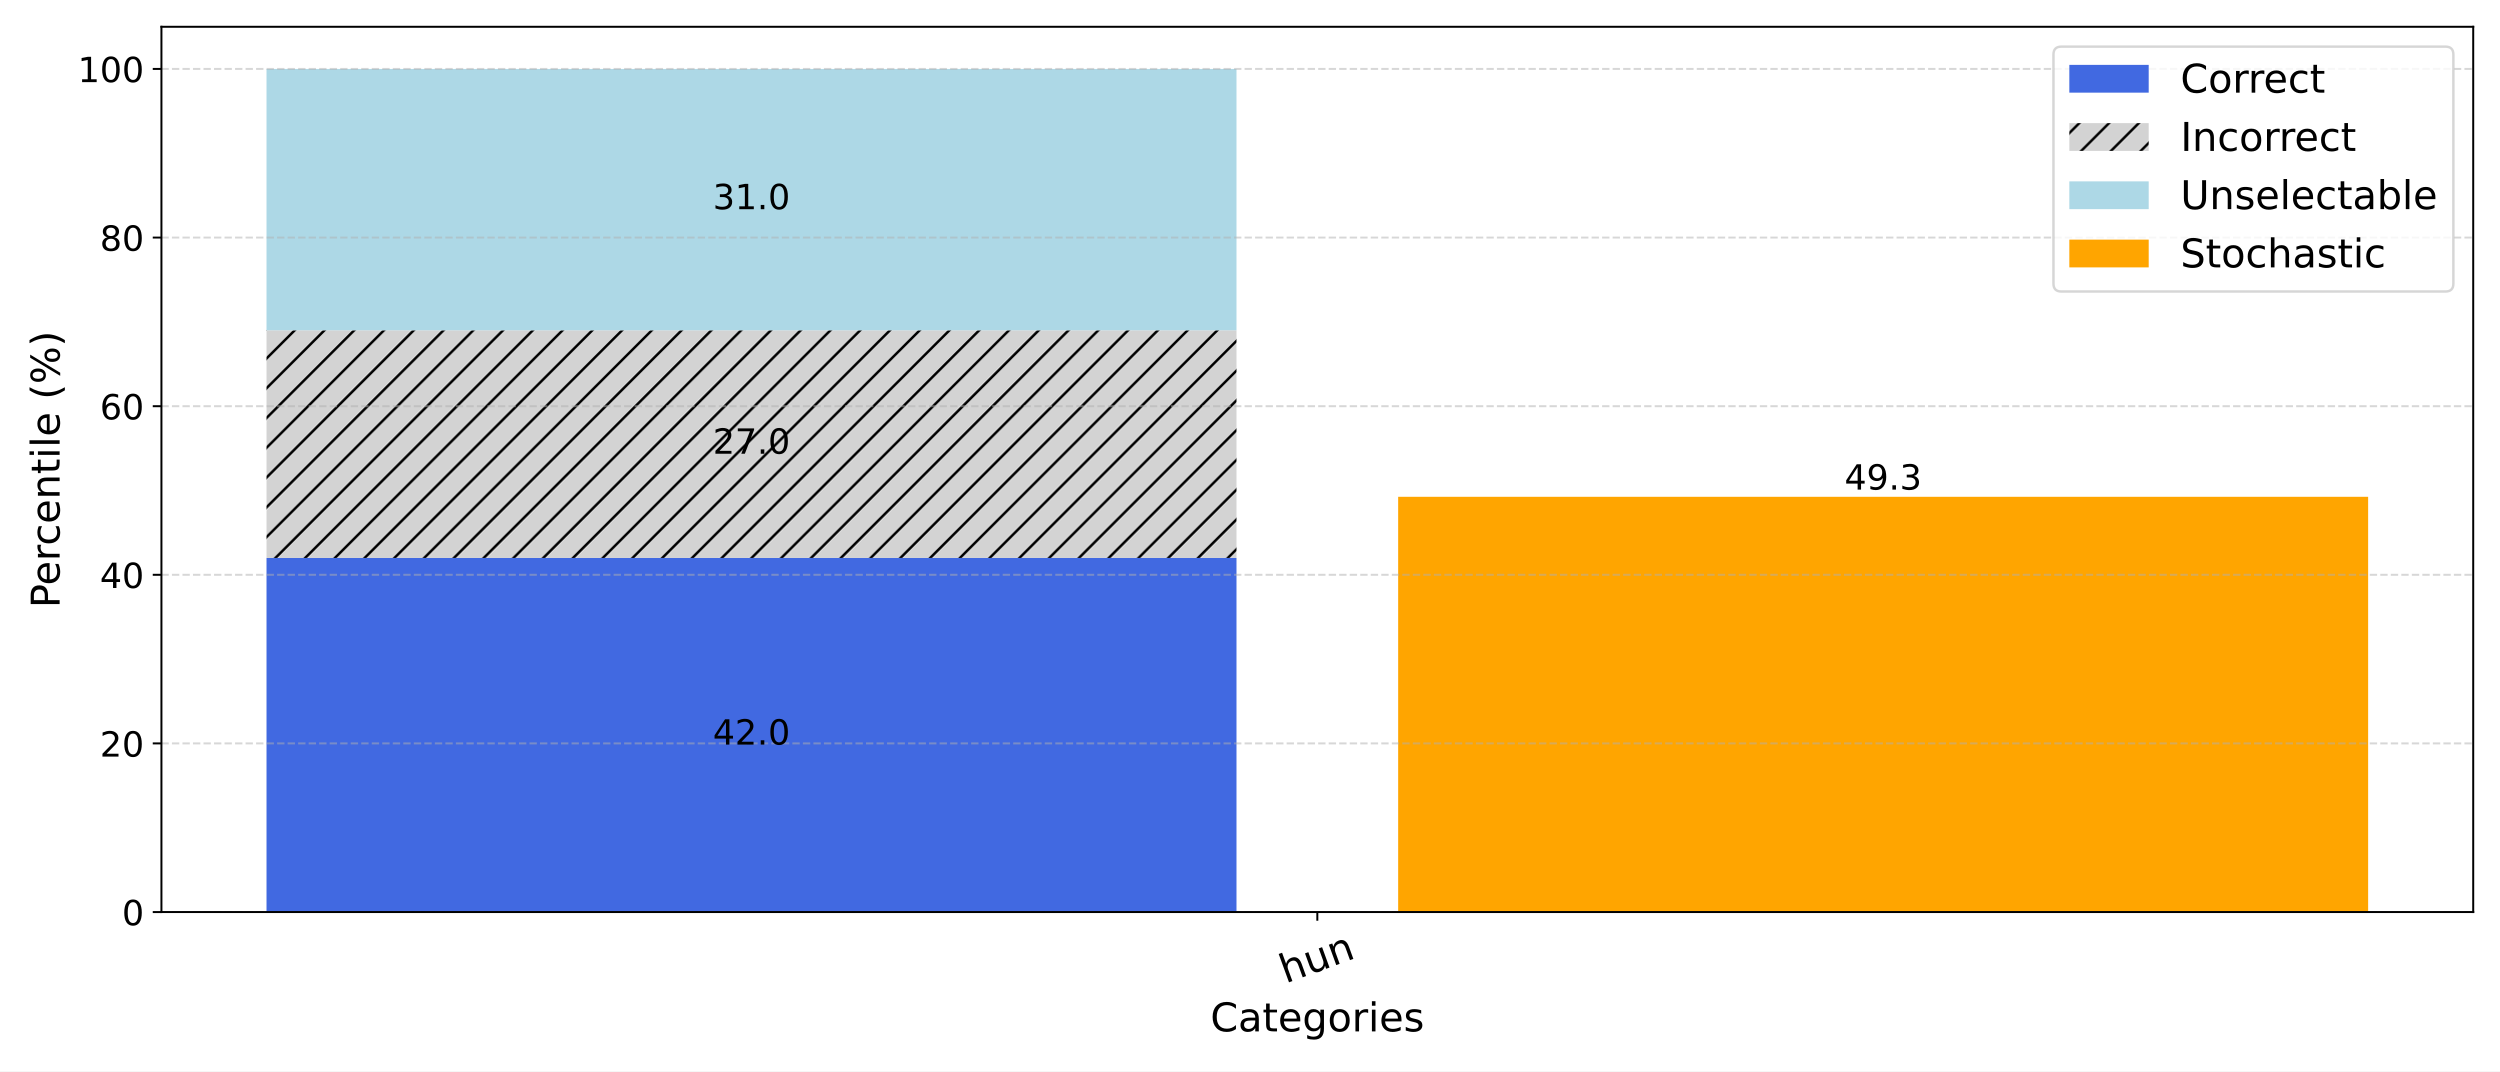
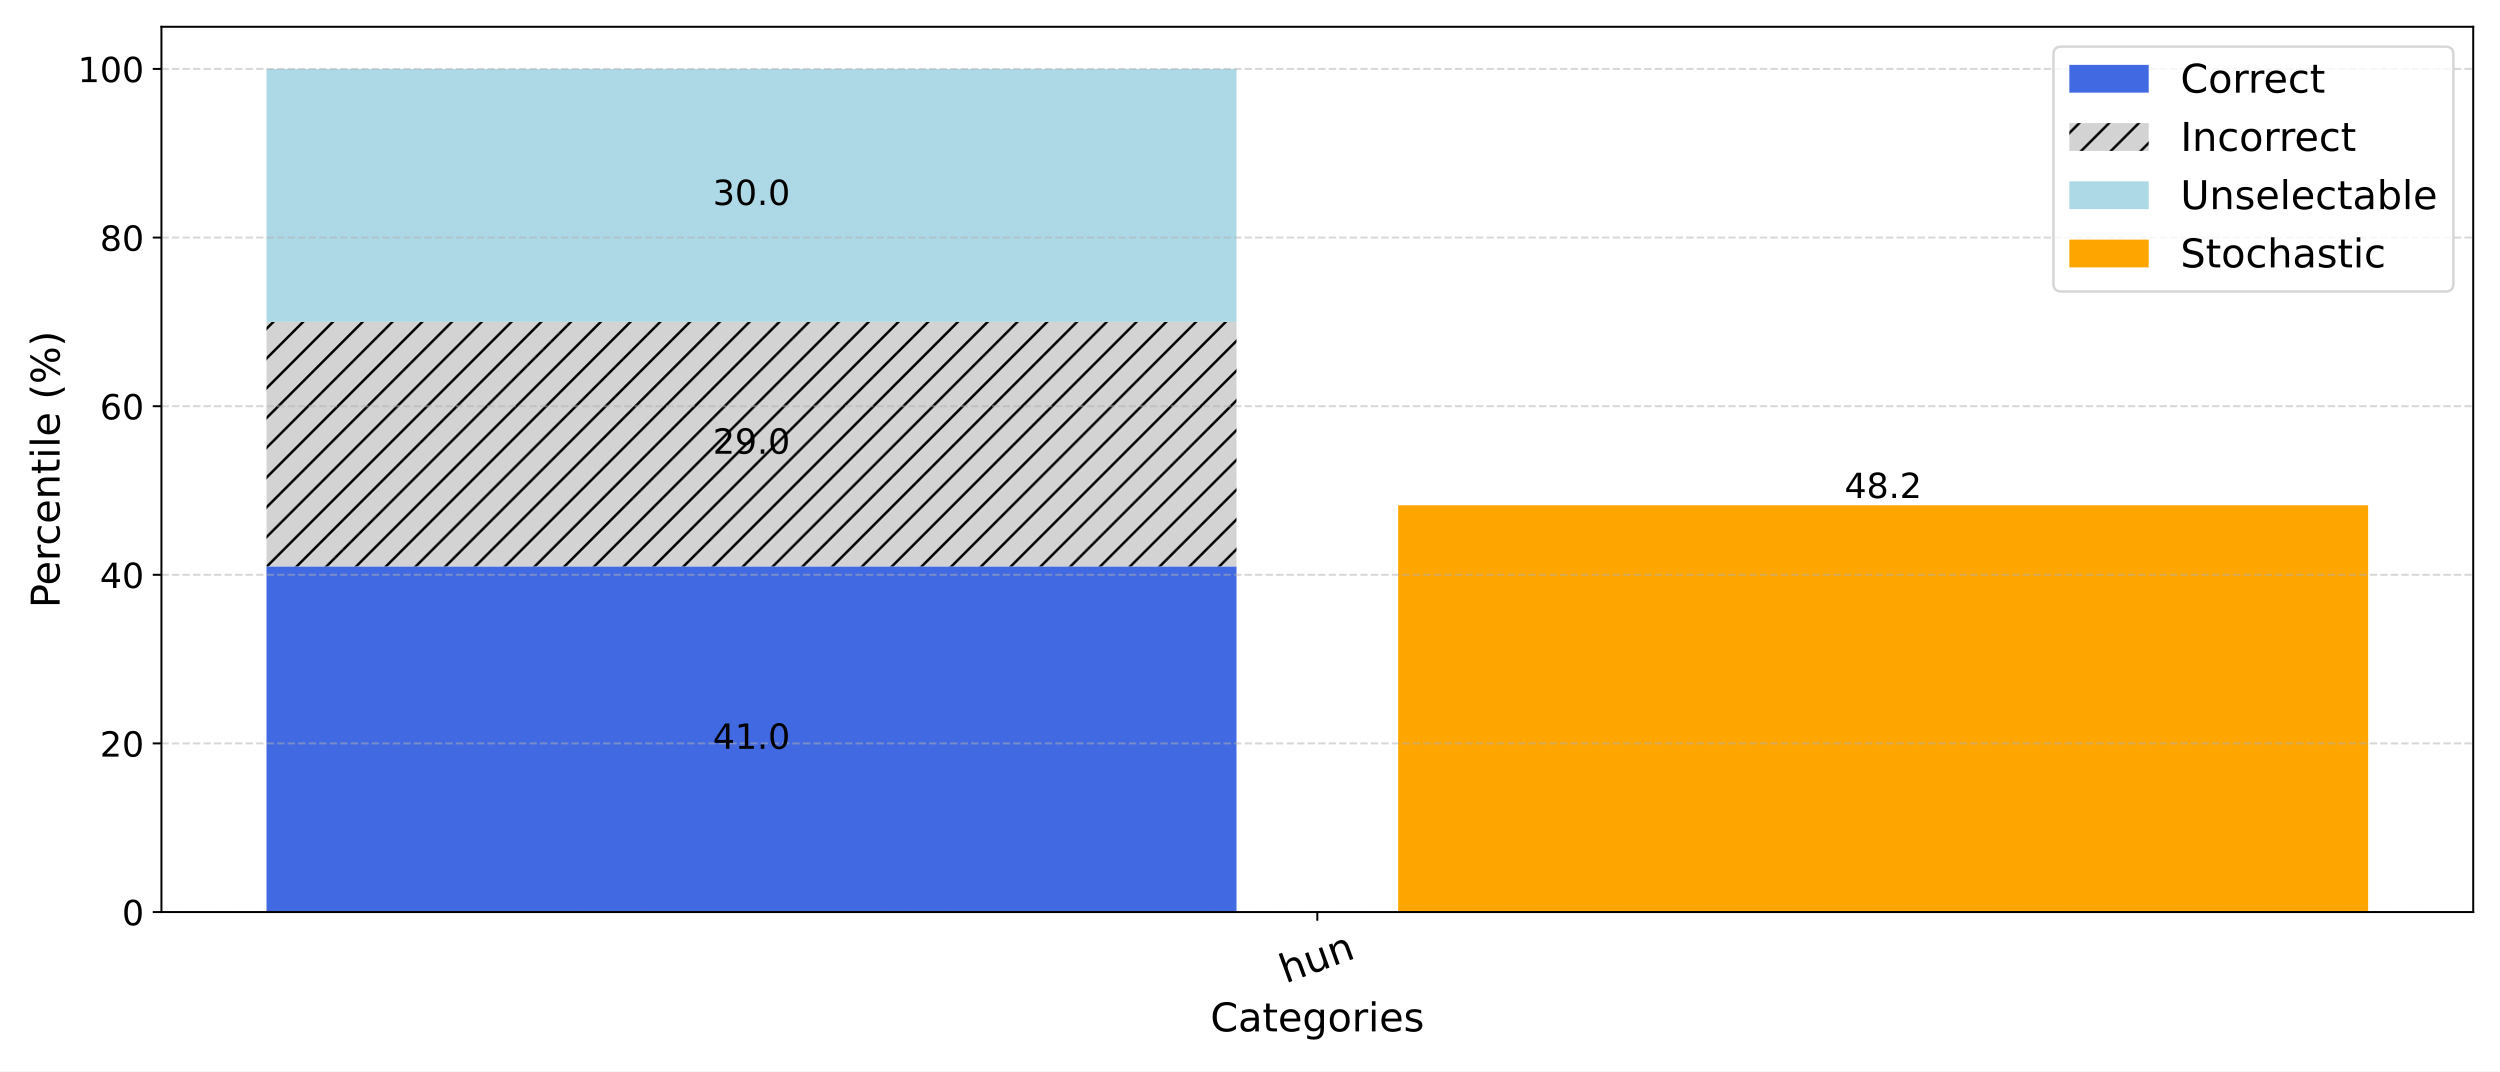
<svg xmlns="http://www.w3.org/2000/svg" xmlns:xlink="http://www.w3.org/1999/xlink" width="1008pt" height="432pt" viewBox="0 0 1008 432" version="1.1">
  <defs>
    <style type="text/css">*{stroke-linejoin: round; stroke-linecap: butt}</style>
  </defs>
  <g id="figure_1">
    <g id="patch_1">
      <path d="M 0 432  L 1008 432  L 1008 0  L 0 0  z " style="fill: #ffffff" />
    </g>
    <g id="axes_1">
      <g id="patch_2">
        <path d="M 65.09 367.736  L 997.2 367.736  L 997.2 10.8  L 65.09 10.8  z " style="fill: #ffffff" />
      </g>
      <g id="patch_3">
-         <path d="M 107.459 367.736  L 498.554 367.736  L 498.554 224.962  L 107.459 224.962  z " clip-path="url(#p3792d2a7f9)" style="fill: #4169e1" />
+         <path d="M 107.459 367.736  L 498.554 367.736  L 498.554 228.361  L 107.459 228.361  z " clip-path="url(#p017a8ebfb6)" style="fill: #4169e1" />
      </g>
      <g id="patch_4">
-         <path d="M 107.459 224.962  L 498.554 224.962  L 498.554 133.178  L 107.459 133.178  z " clip-path="url(#p3792d2a7f9)" style="fill: url(#hc5926cd825)" />
+         <path d="M 107.459 228.361  L 498.554 228.361  L 498.554 129.779  L 107.459 129.779  z " clip-path="url(#p017a8ebfb6)" style="fill: url(#h6e629b644c)" />
      </g>
      <g id="patch_5">
-         <path d="M 107.459 133.178  L 498.554 133.178  L 498.554 27.797  L 107.459 27.797  z " clip-path="url(#p3792d2a7f9)" style="fill: #add8e6" />
+         <path d="M 107.459 129.779  L 498.554 129.779  L 498.554 27.797  L 107.459 27.797  z " clip-path="url(#p017a8ebfb6)" style="fill: #add8e6" />
      </g>
      <g id="patch_6">
-         <path d="M 563.736 367.736  L 954.831 367.736  L 954.831 200.316  L 563.736 200.316  z " clip-path="url(#p3792d2a7f9)" style="fill: #ffa500" />
+         <path d="M 563.736 367.736  L 954.831 367.736  L 954.831 203.715  L 563.736 203.715  z " clip-path="url(#p017a8ebfb6)" style="fill: #ffa500" />
      </g>
      <g id="matplotlib.axis_1">
        <g id="xtick_1">
          <g id="line2d_1">
            <defs>
-               <path id="m1e1aa46ffc" d="M 0 0  L 0 3.5  " style="stroke: #000000; stroke-width: 0.8" />
+               <path id="m02eeec6ecb" d="M 0 0  L 0 3.5  " style="stroke: #000000; stroke-width: 0.8" />
            </defs>
            <g>
-               <use xlink:href="#m1e1aa46ffc" x="531.145" y="367.736" style="stroke: #000000; stroke-width: 0.8" />
+               <use xlink:href="#m02eeec6ecb" x="531.145" y="367.736" style="stroke: #000000; stroke-width: 0.8" />
            </g>
          </g>
          <g id="text_1">
            <text style="font-size: 16px; font-family: 'DejaVu Sans', 'Bitstream Vera Sans', 'Computer Modern Sans Serif', 'Lucida Grande', 'Verdana', 'Geneva', 'Lucid', 'Arial', 'Helvetica', 'Avant Garde', sans-serif" transform="translate(518.3623 396.5646) rotate(-20)">hun</text>
          </g>
        </g>
        <g id="text_2">
          <text style="font-size: 16px; font-family: 'DejaVu Sans', 'Bitstream Vera Sans', 'Computer Modern Sans Serif', 'Lucida Grande', 'Verdana', 'Geneva', 'Lucid', 'Arial', 'Helvetica', 'Avant Garde', sans-serif; text-anchor: middle" x="531.145" y="415.849" transform="rotate(-0 531.145 415.8489)">Categories</text>
        </g>
      </g>
      <g id="matplotlib.axis_2">
        <g id="ytick_1">
          <g id="line2d_2">
-             <path d="M 65.09 367.736  L 997.2 367.736  " clip-path="url(#p3792d2a7f9)" style="fill: none; stroke-dasharray: 2.96,1.28; stroke-dashoffset: 0; stroke: #b0b0b0; stroke-opacity: 0.5; stroke-width: 0.8" />
+             <path d="M 65.09 367.736  L 997.2 367.736  " clip-path="url(#p017a8ebfb6)" style="fill: none; stroke-dasharray: 2.96,1.28; stroke-dashoffset: 0; stroke: #b0b0b0; stroke-opacity: 0.5; stroke-width: 0.8" />
          </g>
          <g id="line2d_3">
            <defs>
-               <path id="m227be9066b" d="M 0 0  L -3.5 0  " style="stroke: #000000; stroke-width: 0.8" />
+               <path id="md320dad956" d="M 0 0  L -3.5 0  " style="stroke: #000000; stroke-width: 0.8" />
            </defs>
            <g>
-               <use xlink:href="#m227be9066b" x="65.09" y="367.736" style="stroke: #000000; stroke-width: 0.8" />
+               <use xlink:href="#md320dad956" x="65.09" y="367.736" style="stroke: #000000; stroke-width: 0.8" />
            </g>
          </g>
          <g id="text_3">
            <text style="font-size: 14px; font-family: 'DejaVu Sans', 'Bitstream Vera Sans', 'Computer Modern Sans Serif', 'Lucida Grande', 'Verdana', 'Geneva', 'Lucid', 'Arial', 'Helvetica', 'Avant Garde', sans-serif; text-anchor: end" x="58.09" y="373.055" transform="rotate(-0 58.09 373.0549)">0</text>
          </g>
        </g>
        <g id="ytick_2">
          <g id="line2d_4">
-             <path d="M 65.09 299.748  L 997.2 299.748  " clip-path="url(#p3792d2a7f9)" style="fill: none; stroke-dasharray: 2.96,1.28; stroke-dashoffset: 0; stroke: #b0b0b0; stroke-opacity: 0.5; stroke-width: 0.8" />
+             <path d="M 65.09 299.748  L 997.2 299.748  " clip-path="url(#p017a8ebfb6)" style="fill: none; stroke-dasharray: 2.96,1.28; stroke-dashoffset: 0; stroke: #b0b0b0; stroke-opacity: 0.5; stroke-width: 0.8" />
          </g>
          <g id="line2d_5">
            <g>
-               <use xlink:href="#m227be9066b" x="65.09" y="299.748" style="stroke: #000000; stroke-width: 0.8" />
+               <use xlink:href="#md320dad956" x="65.09" y="299.748" style="stroke: #000000; stroke-width: 0.8" />
            </g>
          </g>
          <g id="text_4">
            <text style="font-size: 14px; font-family: 'DejaVu Sans', 'Bitstream Vera Sans', 'Computer Modern Sans Serif', 'Lucida Grande', 'Verdana', 'Geneva', 'Lucid', 'Arial', 'Helvetica', 'Avant Garde', sans-serif; text-anchor: end" x="58.09" y="305.067" transform="rotate(-0 58.09 305.0671)">20</text>
          </g>
        </g>
        <g id="ytick_3">
          <g id="line2d_6">
-             <path d="M 65.09 231.76  L 997.2 231.76  " clip-path="url(#p3792d2a7f9)" style="fill: none; stroke-dasharray: 2.96,1.28; stroke-dashoffset: 0; stroke: #b0b0b0; stroke-opacity: 0.5; stroke-width: 0.8" />
+             <path d="M 65.09 231.76  L 997.2 231.76  " clip-path="url(#p017a8ebfb6)" style="fill: none; stroke-dasharray: 2.96,1.28; stroke-dashoffset: 0; stroke: #b0b0b0; stroke-opacity: 0.5; stroke-width: 0.8" />
          </g>
          <g id="line2d_7">
            <g>
-               <use xlink:href="#m227be9066b" x="65.09" y="231.76" style="stroke: #000000; stroke-width: 0.8" />
+               <use xlink:href="#md320dad956" x="65.09" y="231.76" style="stroke: #000000; stroke-width: 0.8" />
            </g>
          </g>
          <g id="text_5">
            <text style="font-size: 14px; font-family: 'DejaVu Sans', 'Bitstream Vera Sans', 'Computer Modern Sans Serif', 'Lucida Grande', 'Verdana', 'Geneva', 'Lucid', 'Arial', 'Helvetica', 'Avant Garde', sans-serif; text-anchor: end" x="58.09" y="237.079" transform="rotate(-0 58.09 237.0793)">40</text>
          </g>
        </g>
        <g id="ytick_4">
          <g id="line2d_8">
-             <path d="M 65.09 163.773  L 997.2 163.773  " clip-path="url(#p3792d2a7f9)" style="fill: none; stroke-dasharray: 2.96,1.28; stroke-dashoffset: 0; stroke: #b0b0b0; stroke-opacity: 0.5; stroke-width: 0.8" />
+             <path d="M 65.09 163.773  L 997.2 163.773  " clip-path="url(#p017a8ebfb6)" style="fill: none; stroke-dasharray: 2.96,1.28; stroke-dashoffset: 0; stroke: #b0b0b0; stroke-opacity: 0.5; stroke-width: 0.8" />
          </g>
          <g id="line2d_9">
            <g>
-               <use xlink:href="#m227be9066b" x="65.09" y="163.773" style="stroke: #000000; stroke-width: 0.8" />
+               <use xlink:href="#md320dad956" x="65.09" y="163.773" style="stroke: #000000; stroke-width: 0.8" />
            </g>
          </g>
          <g id="text_6">
            <text style="font-size: 14px; font-family: 'DejaVu Sans', 'Bitstream Vera Sans', 'Computer Modern Sans Serif', 'Lucida Grande', 'Verdana', 'Geneva', 'Lucid', 'Arial', 'Helvetica', 'Avant Garde', sans-serif; text-anchor: end" x="58.09" y="169.091" transform="rotate(-0 58.09 169.0915)">60</text>
          </g>
        </g>
        <g id="ytick_5">
          <g id="line2d_10">
-             <path d="M 65.09 95.785  L 997.2 95.785  " clip-path="url(#p3792d2a7f9)" style="fill: none; stroke-dasharray: 2.96,1.28; stroke-dashoffset: 0; stroke: #b0b0b0; stroke-opacity: 0.5; stroke-width: 0.8" />
+             <path d="M 65.09 95.785  L 997.2 95.785  " clip-path="url(#p017a8ebfb6)" style="fill: none; stroke-dasharray: 2.96,1.28; stroke-dashoffset: 0; stroke: #b0b0b0; stroke-opacity: 0.5; stroke-width: 0.8" />
          </g>
          <g id="line2d_11">
            <g>
-               <use xlink:href="#m227be9066b" x="65.09" y="95.785" style="stroke: #000000; stroke-width: 0.8" />
+               <use xlink:href="#md320dad956" x="65.09" y="95.785" style="stroke: #000000; stroke-width: 0.8" />
            </g>
          </g>
          <g id="text_7">
            <text style="font-size: 14px; font-family: 'DejaVu Sans', 'Bitstream Vera Sans', 'Computer Modern Sans Serif', 'Lucida Grande', 'Verdana', 'Geneva', 'Lucid', 'Arial', 'Helvetica', 'Avant Garde', sans-serif; text-anchor: end" x="58.09" y="101.104" transform="rotate(-0 58.09 101.1037)">80</text>
          </g>
        </g>
        <g id="ytick_6">
          <g id="line2d_12">
-             <path d="M 65.09 27.797  L 997.2 27.797  " clip-path="url(#p3792d2a7f9)" style="fill: none; stroke-dasharray: 2.96,1.28; stroke-dashoffset: 0; stroke: #b0b0b0; stroke-opacity: 0.5; stroke-width: 0.8" />
+             <path d="M 65.09 27.797  L 997.2 27.797  " clip-path="url(#p017a8ebfb6)" style="fill: none; stroke-dasharray: 2.96,1.28; stroke-dashoffset: 0; stroke: #b0b0b0; stroke-opacity: 0.5; stroke-width: 0.8" />
          </g>
          <g id="line2d_13">
            <g>
-               <use xlink:href="#m227be9066b" x="65.09" y="27.797" style="stroke: #000000; stroke-width: 0.8" />
+               <use xlink:href="#md320dad956" x="65.09" y="27.797" style="stroke: #000000; stroke-width: 0.8" />
            </g>
          </g>
          <g id="text_8">
            <text style="font-size: 14px; font-family: 'DejaVu Sans', 'Bitstream Vera Sans', 'Computer Modern Sans Serif', 'Lucida Grande', 'Verdana', 'Geneva', 'Lucid', 'Arial', 'Helvetica', 'Avant Garde', sans-serif; text-anchor: end" x="58.09" y="33.116" transform="rotate(-0 58.09 33.11586)">100</text>
          </g>
        </g>
        <g id="text_9">
          <text style="font-size: 16px; font-family: 'DejaVu Sans', 'Bitstream Vera Sans', 'Computer Modern Sans Serif', 'Lucida Grande', 'Verdana', 'Geneva', 'Lucid', 'Arial', 'Helvetica', 'Avant Garde', sans-serif; text-anchor: middle" x="24.04" y="189.268" transform="rotate(-90 24.04 189.268)">Percentile (%)</text>
        </g>
      </g>
      <g id="patch_7">
        <path d="M 65.09 367.736  L 65.09 10.8  " style="fill: none; stroke: #000000; stroke-width: 0.8; stroke-linejoin: miter; stroke-linecap: square" />
      </g>
      <g id="patch_8">
        <path d="M 997.2 367.736  L 997.2 10.8  " style="fill: none; stroke: #000000; stroke-width: 0.8; stroke-linejoin: miter; stroke-linecap: square" />
      </g>
      <g id="patch_9">
        <path d="M 65.09 367.736  L 997.2 367.736  " style="fill: none; stroke: #000000; stroke-width: 0.8; stroke-linejoin: miter; stroke-linecap: square" />
      </g>
      <g id="patch_10">
        <path d="M 65.09 10.8  L 997.2 10.8  " style="fill: none; stroke: #000000; stroke-width: 0.8; stroke-linejoin: miter; stroke-linecap: square" />
      </g>
      <g id="text_10">
-         <text style="font-size: 14px; font-family: 'DejaVu Sans', 'Bitstream Vera Sans', 'Computer Modern Sans Serif', 'Lucida Grande', 'Verdana', 'Geneva', 'Lucid', 'Arial', 'Helvetica', 'Avant Garde', sans-serif; text-anchor: middle" x="303.006" y="300.212" transform="rotate(-0 303.0062 300.2119)">42.0</text>
+         <text style="font-size: 14px; font-family: 'DejaVu Sans', 'Bitstream Vera Sans', 'Computer Modern Sans Serif', 'Lucida Grande', 'Verdana', 'Geneva', 'Lucid', 'Arial', 'Helvetica', 'Avant Garde', sans-serif; text-anchor: middle" x="303.006" y="301.912" transform="rotate(-0 303.0062 301.9116)">41.0</text>
      </g>
      <g id="text_11">
-         <text style="font-size: 14px; font-family: 'DejaVu Sans', 'Bitstream Vera Sans', 'Computer Modern Sans Serif', 'Lucida Grande', 'Verdana', 'Geneva', 'Lucid', 'Arial', 'Helvetica', 'Avant Garde', sans-serif; text-anchor: middle" x="303.006" y="182.933" transform="rotate(-0 303.0062 182.933)">27.0</text>
+         <text style="font-size: 14px; font-family: 'DejaVu Sans', 'Bitstream Vera Sans', 'Computer Modern Sans Serif', 'Lucida Grande', 'Verdana', 'Geneva', 'Lucid', 'Arial', 'Helvetica', 'Avant Garde', sans-serif; text-anchor: middle" x="303.006" y="182.933" transform="rotate(-0 303.0062 182.933)">29.0</text>
      </g>
      <g id="text_12">
-         <text style="font-size: 14px; font-family: 'DejaVu Sans', 'Bitstream Vera Sans', 'Computer Modern Sans Serif', 'Lucida Grande', 'Verdana', 'Geneva', 'Lucid', 'Arial', 'Helvetica', 'Avant Garde', sans-serif; text-anchor: middle" x="303.006" y="84.351" transform="rotate(-0 303.0062 84.35063)">31.0</text>
+         <text style="font-size: 14px; font-family: 'DejaVu Sans', 'Bitstream Vera Sans', 'Computer Modern Sans Serif', 'Lucida Grande', 'Verdana', 'Geneva', 'Lucid', 'Arial', 'Helvetica', 'Avant Garde', sans-serif; text-anchor: middle" x="303.006" y="82.651" transform="rotate(-0 303.0062 82.65094)">30.0</text>
      </g>
      <g id="text_13">
-         <text style="font-size: 14px; font-family: 'DejaVu Sans', 'Bitstream Vera Sans', 'Computer Modern Sans Serif', 'Lucida Grande', 'Verdana', 'Geneva', 'Lucid', 'Arial', 'Helvetica', 'Avant Garde', sans-serif; text-anchor: middle" x="759.284" y="197.404" transform="rotate(-0 759.2838 197.4045)">49.3</text>
+         <text style="font-size: 14px; font-family: 'DejaVu Sans', 'Bitstream Vera Sans', 'Computer Modern Sans Serif', 'Lucida Grande', 'Verdana', 'Geneva', 'Lucid', 'Arial', 'Helvetica', 'Avant Garde', sans-serif; text-anchor: middle" x="759.284" y="200.804" transform="rotate(-0 759.2838 200.8038)">48.2</text>
      </g>
      <g id="legend_1">
        <g id="patch_11">
          <path d="M 831.158 117.54  L 986 117.54  Q 989.2 117.54 989.2 114.34  L 989.2 22  Q 989.2 18.8 986 18.8  L 831.158 18.8  Q 827.957 18.8 827.957 22  L 827.957 114.34  Q 827.957 117.54 831.158 117.54  z " style="fill: #ffffff; opacity: 0.8; stroke: #cccccc; stroke-linejoin: miter" />
        </g>
        <g id="patch_12">
          <path d="M 834.357 37.358  L 866.357 37.358  L 866.357 26.157  L 834.357 26.157  z " style="fill: #4169e1" />
        </g>
        <g id="text_14">
          <text style="font-size: 16px; font-family: 'DejaVu Sans', 'Bitstream Vera Sans', 'Computer Modern Sans Serif', 'Lucida Grande', 'Verdana', 'Geneva', 'Lucid', 'Arial', 'Helvetica', 'Avant Garde', sans-serif; text-anchor: start" x="879.158" y="37.358" transform="rotate(-0 879.1575 37.3575)">Correct</text>
        </g>
        <g id="patch_13">
-           <path d="M 834.357 60.843  L 866.357 60.843  L 866.357 49.642  L 834.357 49.642  z " style="fill: url(#hc5926cd825)" />
+           <path d="M 834.357 60.843  L 866.357 60.843  L 866.357 49.642  L 834.357 49.642  z " style="fill: url(#h6e629b644c)" />
        </g>
        <g id="text_15">
          <text style="font-size: 16px; font-family: 'DejaVu Sans', 'Bitstream Vera Sans', 'Computer Modern Sans Serif', 'Lucida Grande', 'Verdana', 'Geneva', 'Lucid', 'Arial', 'Helvetica', 'Avant Garde', sans-serif; text-anchor: start" x="879.158" y="60.843" transform="rotate(-0 879.1575 60.8425)">Incorrect</text>
        </g>
        <g id="patch_14">
          <path d="M 834.357 84.328  L 866.357 84.328  L 866.357 73.127  L 834.357 73.127  z " style="fill: #add8e6" />
        </g>
        <g id="text_16">
          <text style="font-size: 16px; font-family: 'DejaVu Sans', 'Bitstream Vera Sans', 'Computer Modern Sans Serif', 'Lucida Grande', 'Verdana', 'Geneva', 'Lucid', 'Arial', 'Helvetica', 'Avant Garde', sans-serif; text-anchor: start" x="879.158" y="84.328" transform="rotate(-0 879.1575 84.3275)">Unselectable</text>
        </g>
        <g id="patch_15">
          <path d="M 834.357 107.812  L 866.357 107.812  L 866.357 96.612  L 834.357 96.612  z " style="fill: #ffa500" />
        </g>
        <g id="text_17">
          <text style="font-size: 16px; font-family: 'DejaVu Sans', 'Bitstream Vera Sans', 'Computer Modern Sans Serif', 'Lucida Grande', 'Verdana', 'Geneva', 'Lucid', 'Arial', 'Helvetica', 'Avant Garde', sans-serif; text-anchor: start" x="879.158" y="107.812" transform="rotate(-0 879.1575 107.8125)">Stochastic</text>
        </g>
      </g>
    </g>
  </g>
  <defs>
-     <clipPath id="p3792d2a7f9">
+     <clipPath id="p017a8ebfb6">
      <rect x="65.09" y="10.8" width="932.11" height="356.936" />
    </clipPath>
  </defs>
  <defs>
-     <pattern id="hc5926cd825" patternUnits="userSpaceOnUse" x="0" y="0" width="72" height="72">
+     <pattern id="h6e629b644c" patternUnits="userSpaceOnUse" x="0" y="0" width="72" height="72">
      <rect x="0" y="0" width="73" height="73" fill="#d3d3d3" />
      <path d="M -36 36  L 36 -36  M -30 42  L 42 -30  M -24 48  L 48 -24  M -18 54  L 54 -18  M -12 60  L 60 -12  M -6 66  L 66 -6  M 0 72  L 72 0  M 6 78  L 78 6  M 12 84  L 84 12  M 18 90  L 90 18  M 24 96  L 96 24  M 30 102  L 102 30  M 36 108  L 108 36  " style="fill: #000000; stroke: #000000; stroke-width: 1.0; stroke-linecap: butt; stroke-linejoin: miter" />
    </pattern>
  </defs>
</svg>
